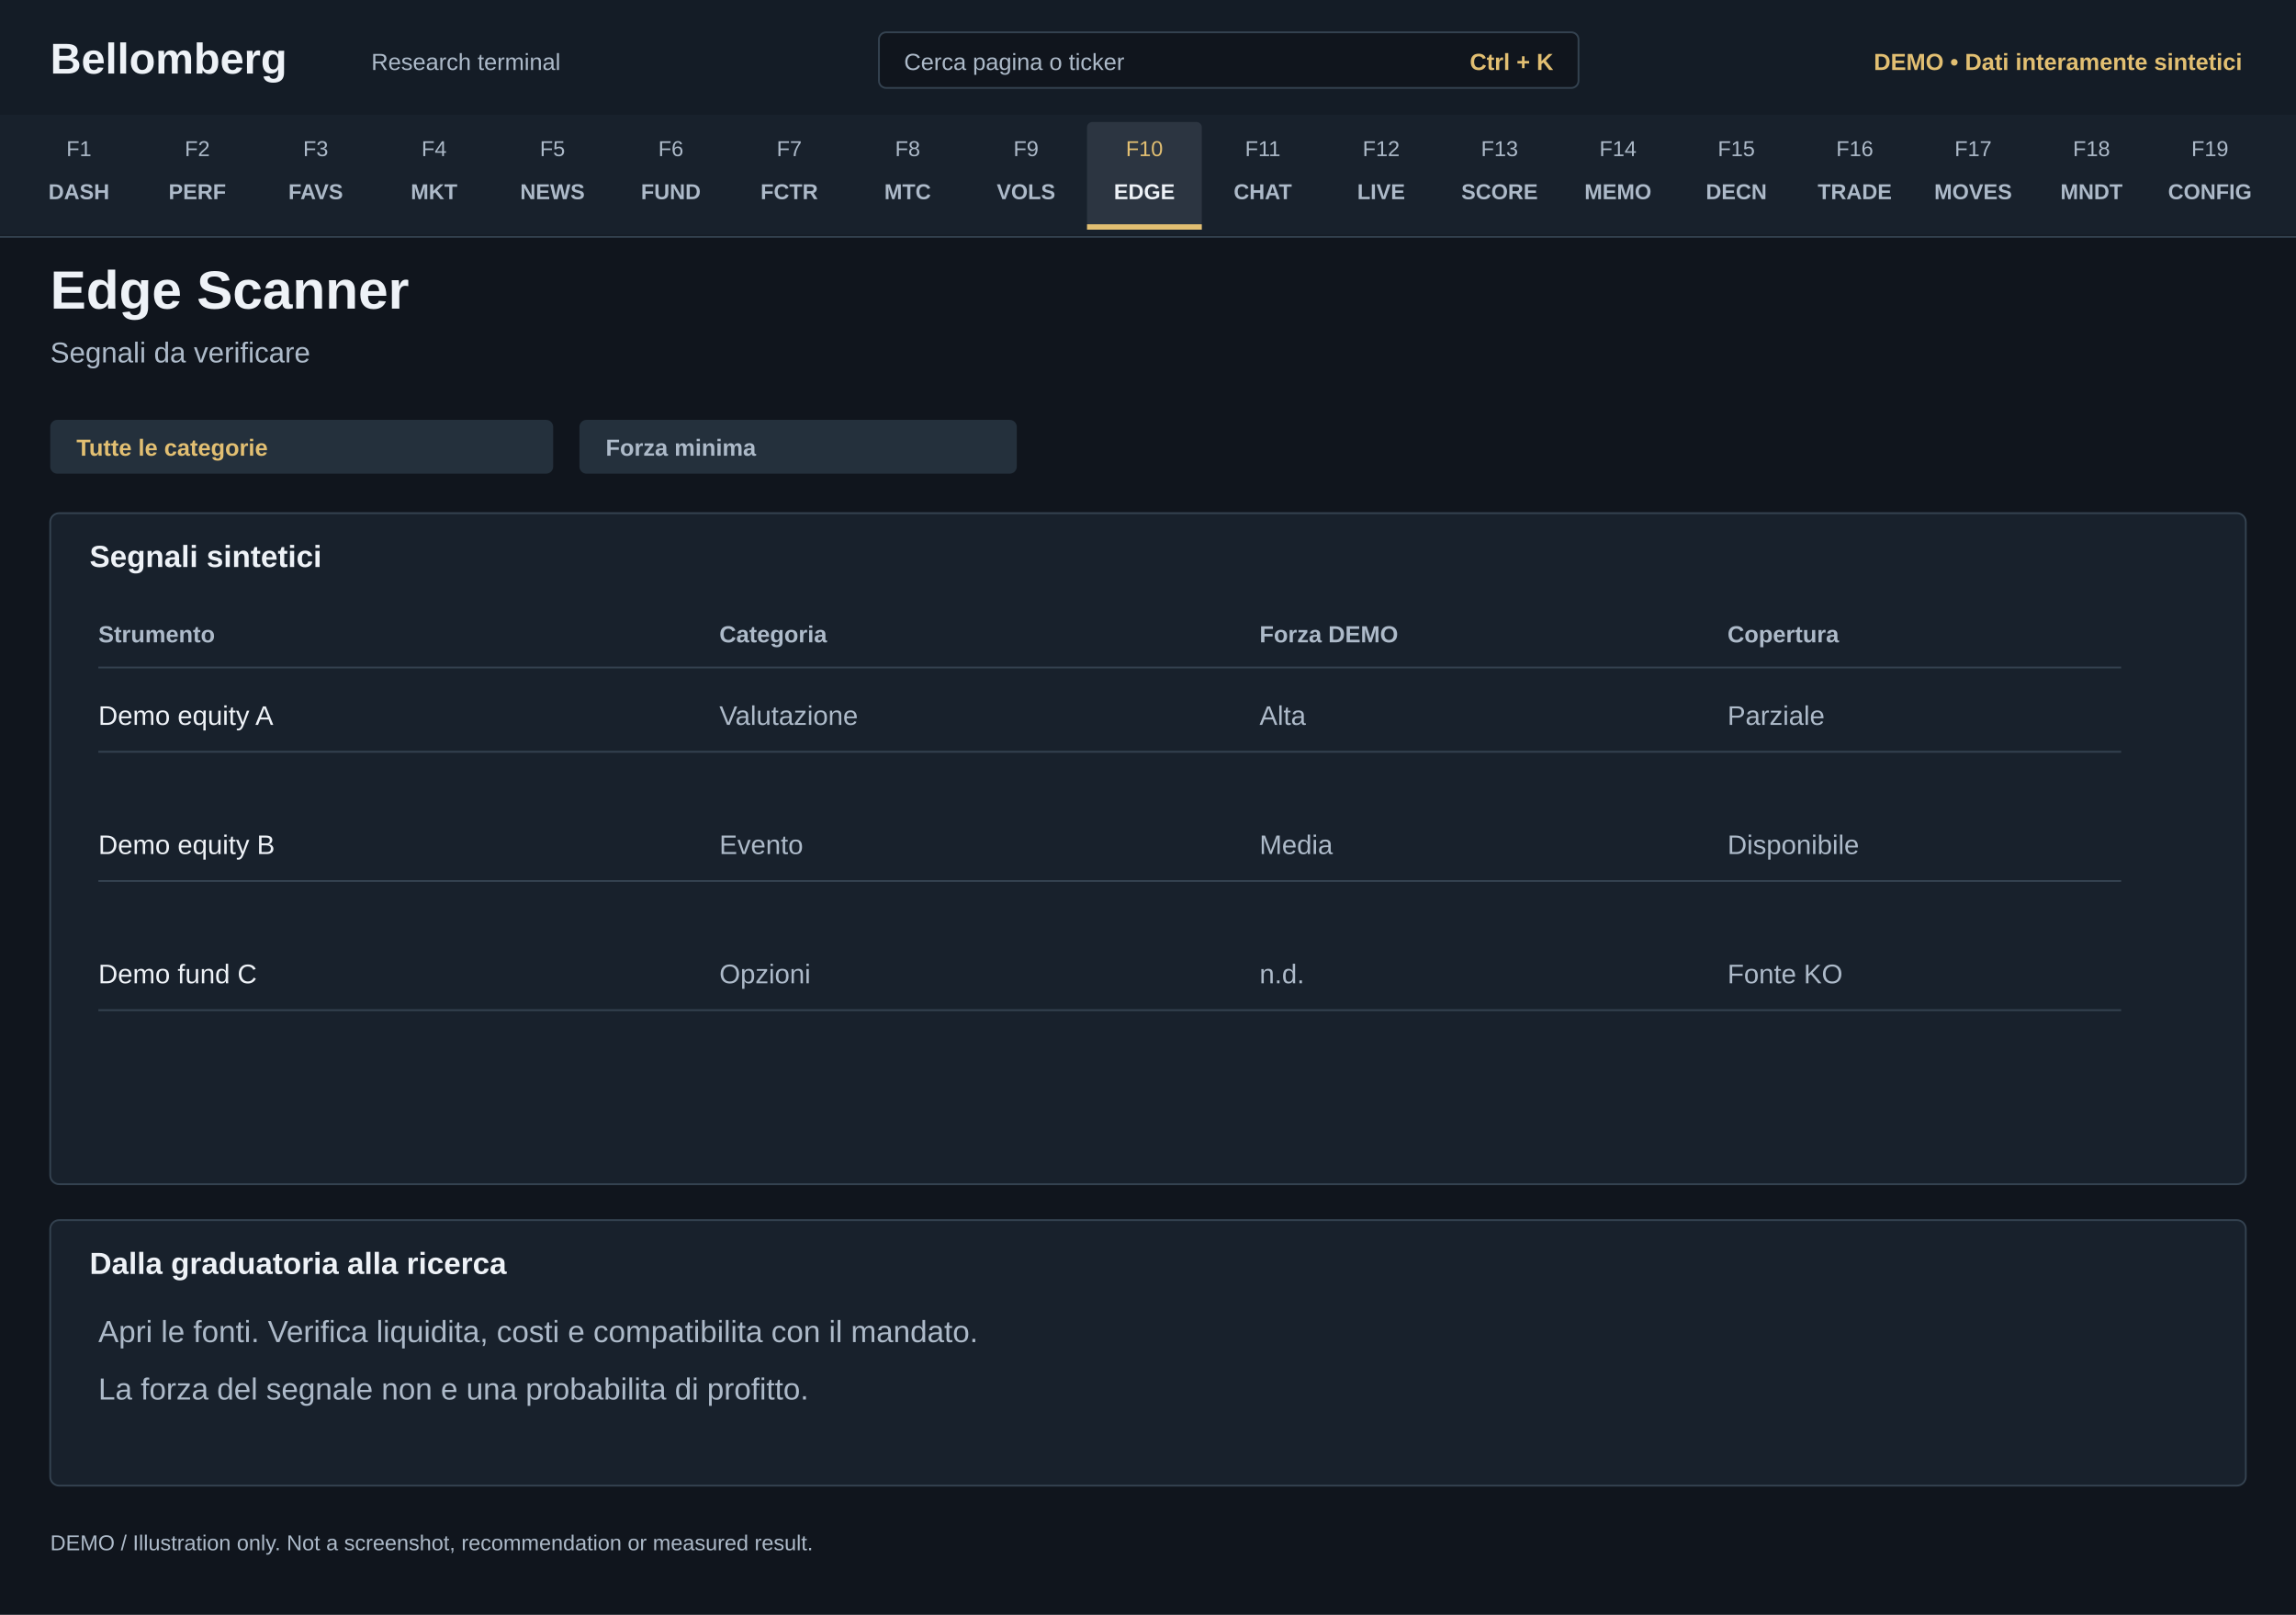
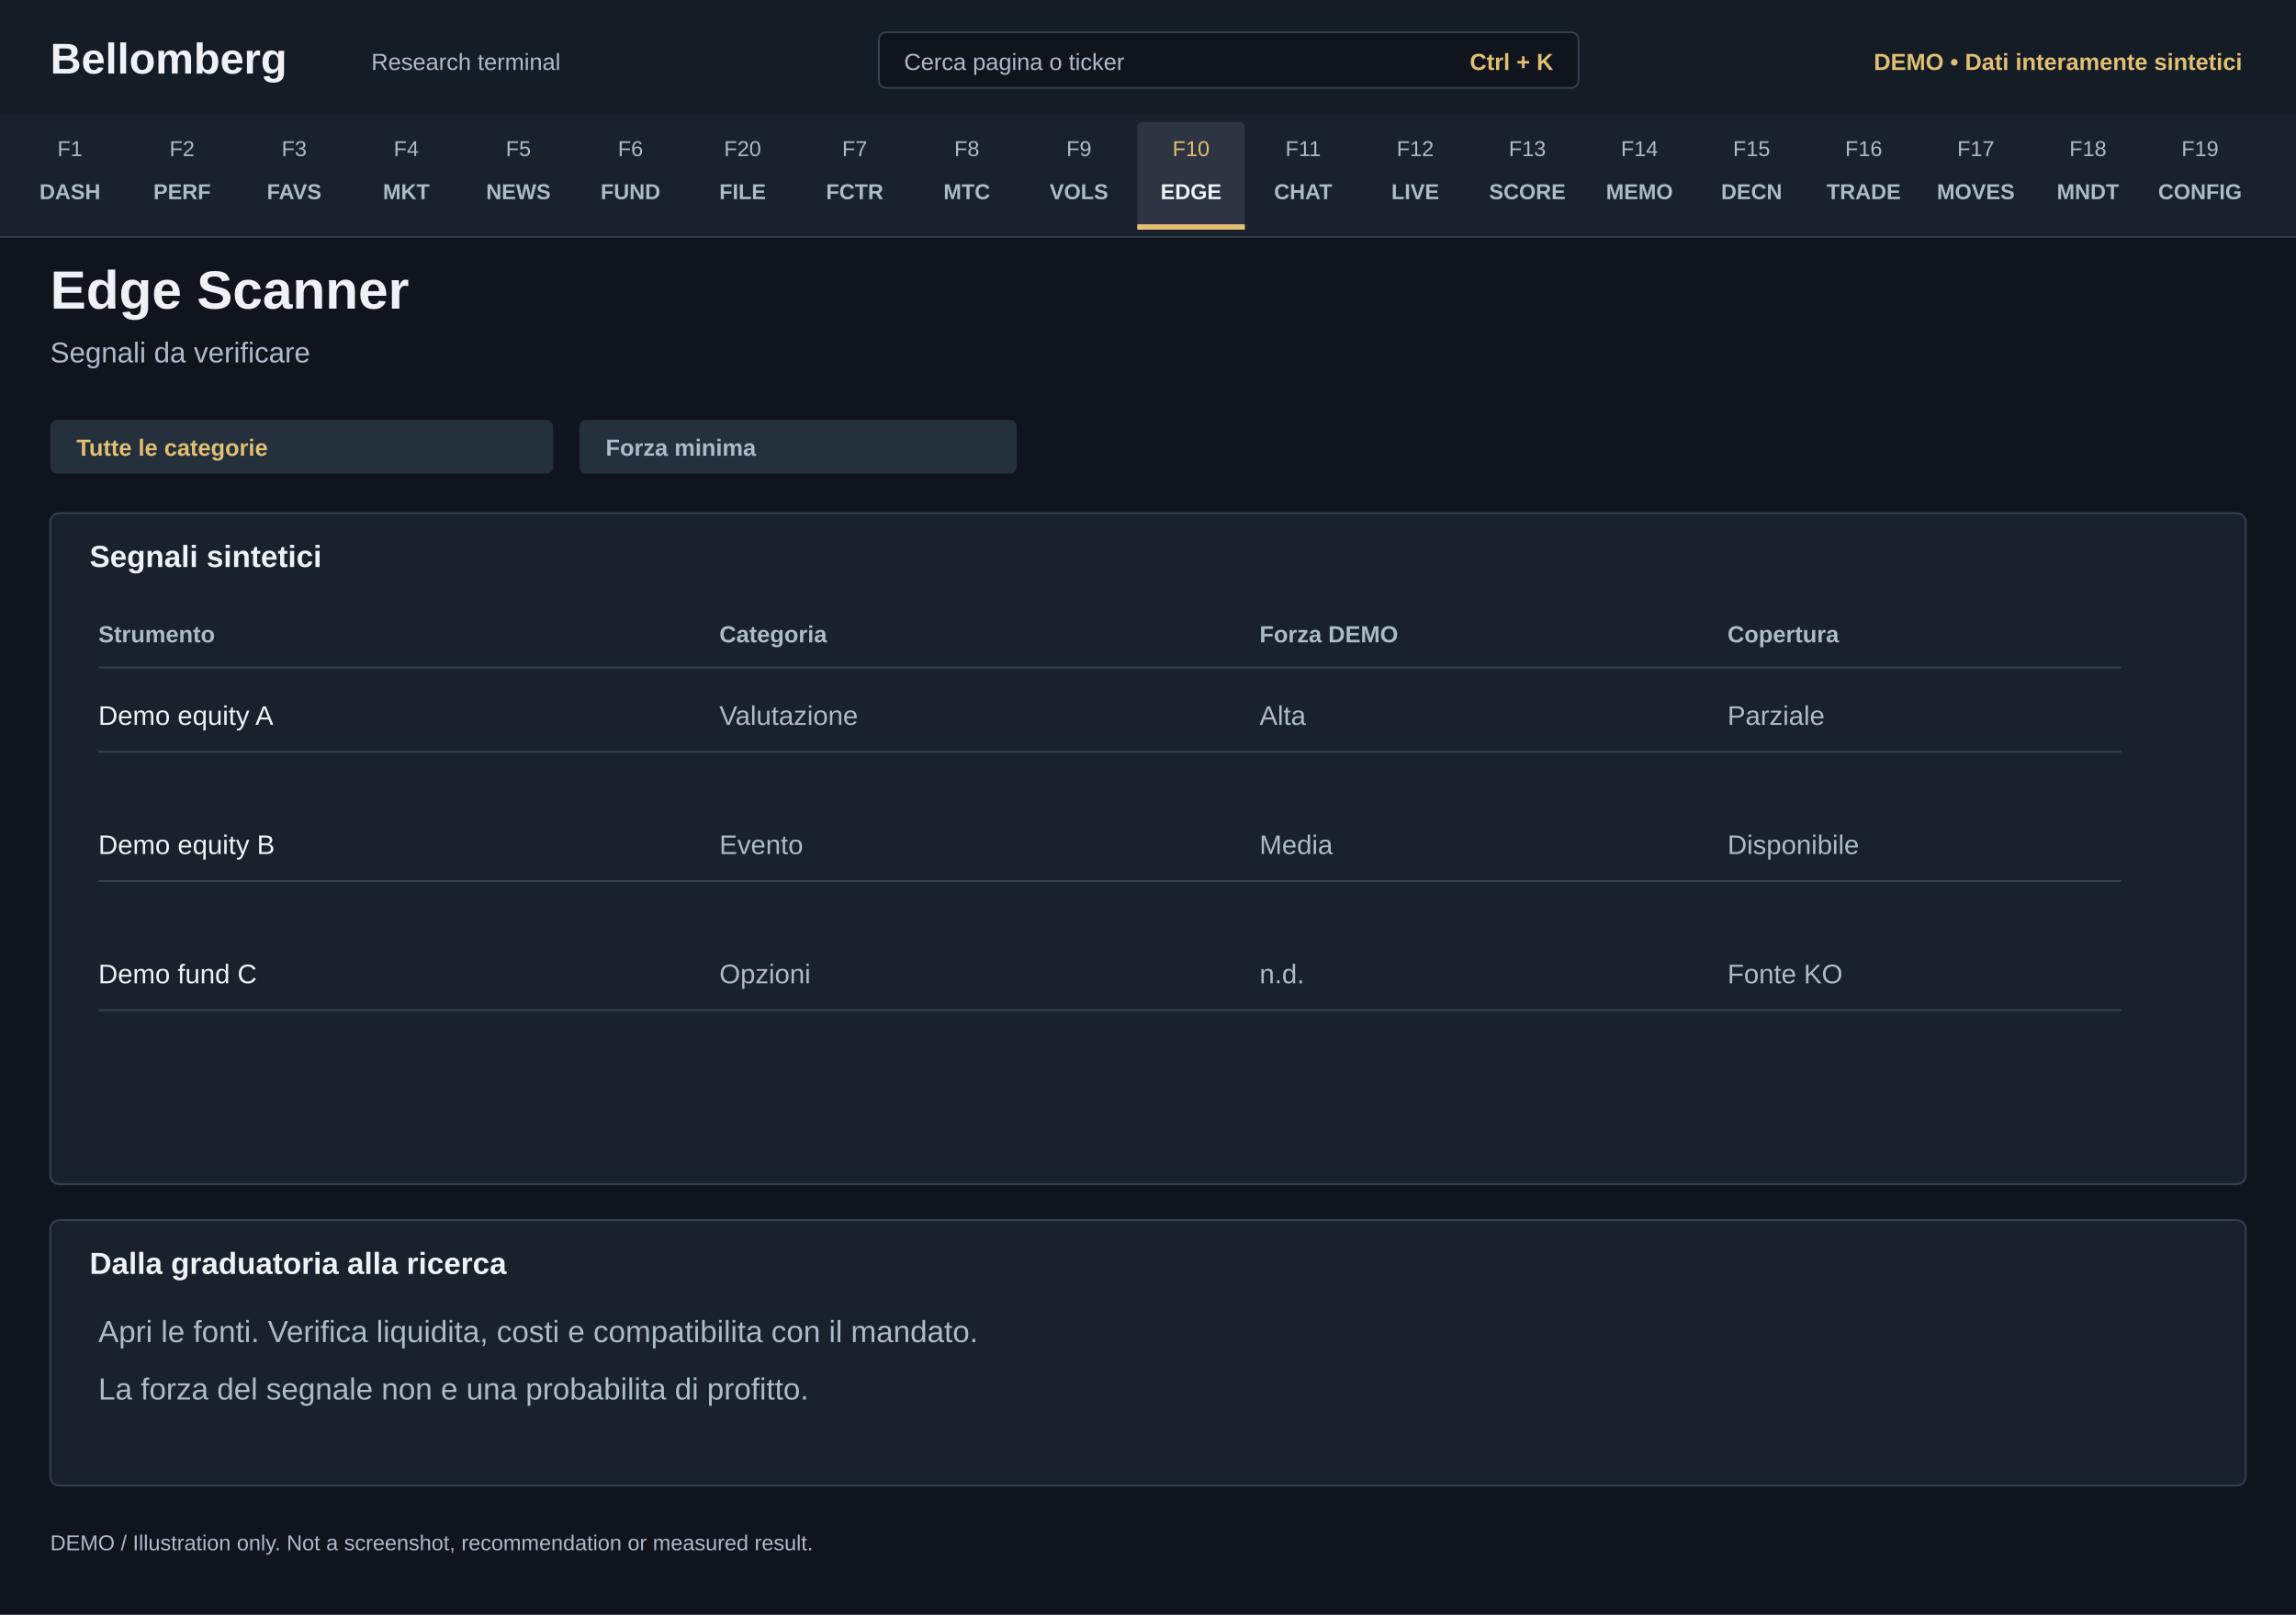
<svg xmlns="http://www.w3.org/2000/svg" width="1280" height="900" viewBox="0 0 1280 900" role="img" aria-labelledby="title desc">
  <style>text{font-family:Segoe UI,Arial,sans-serif} .mono{font-family:Consolas,monospace}</style>
  <rect x="0" y="0" width="1280" height="900" rx="0" fill="#10151d" />
  <rect x="0" y="0" width="1280" height="64" rx="0" fill="#141c26" />
  <text x="28" y="41" font-size="24" fill="#eef2f7" font-weight="650" text-anchor="start">Bellomberg</text>
  <text x="207" y="39" font-size="13" fill="#adbac9" font-weight="400" text-anchor="start">Research terminal</text>
  <rect x="490" y="18" width="390" height="31" rx="4" fill="#10151d" stroke="#344250" />
  <text x="504" y="39" font-size="13" fill="#adbac9" font-weight="400" text-anchor="start">Cerca pagina o ticker</text>
  <text x="866" y="39" font-size="13" fill="#e2bf72" font-weight="600" text-anchor="end">Ctrl + K</text>
  <text x="1250" y="39" font-size="13" fill="#e2bf72" font-weight="650" text-anchor="end">DEMO • Dati interamente sintetici</text>
  <rect x="0" y="64" width="1280" height="67" rx="0" fill="#18212c" />
-   <g id="navigation" aria-label="Navigation F1 to F19">
-     <text x="44" y="87" font-size="12" fill="#adbac9" font-weight="400" text-anchor="middle">F1</text>
-     <text x="44" y="111" font-size="12" fill="#adbac9" font-weight="600" text-anchor="middle">DASH</text>
-     <text x="110" y="87" font-size="12" fill="#adbac9" font-weight="400" text-anchor="middle">F2</text>
-     <text x="110" y="111" font-size="12" fill="#adbac9" font-weight="600" text-anchor="middle">PERF</text>
-     <text x="176" y="87" font-size="12" fill="#adbac9" font-weight="400" text-anchor="middle">F3</text>
-     <text x="176" y="111" font-size="12" fill="#adbac9" font-weight="600" text-anchor="middle">FAVS</text>
-     <text x="242" y="87" font-size="12" fill="#adbac9" font-weight="400" text-anchor="middle">F4</text>
-     <text x="242" y="111" font-size="12" fill="#adbac9" font-weight="600" text-anchor="middle">MKT</text>
-     <text x="308" y="87" font-size="12" fill="#adbac9" font-weight="400" text-anchor="middle">F5</text>
-     <text x="308" y="111" font-size="12" fill="#adbac9" font-weight="600" text-anchor="middle">NEWS</text>
-     <text x="374" y="87" font-size="12" fill="#adbac9" font-weight="400" text-anchor="middle">F6</text>
-     <text x="374" y="111" font-size="12" fill="#adbac9" font-weight="600" text-anchor="middle">FUND</text>
-     <text x="440" y="87" font-size="12" fill="#adbac9" font-weight="400" text-anchor="middle">F7</text>
-     <text x="440" y="111" font-size="12" fill="#adbac9" font-weight="600" text-anchor="middle">FCTR</text>
-     <text x="506" y="87" font-size="12" fill="#adbac9" font-weight="400" text-anchor="middle">F8</text>
-     <text x="506" y="111" font-size="12" fill="#adbac9" font-weight="600" text-anchor="middle">MTC</text>
-     <text x="572" y="87" font-size="12" fill="#adbac9" font-weight="400" text-anchor="middle">F9</text>
-     <text x="572" y="111" font-size="12" fill="#adbac9" font-weight="600" text-anchor="middle">VOLS</text>
-     <rect x="606" y="68" width="64" height="59" rx="3" fill="#2c3541" />
-     <rect x="606" y="125" width="64" height="3" rx="0" fill="#e2bf72" />
-     <text x="638" y="87" font-size="12" fill="#e2bf72" font-weight="400" text-anchor="middle">F10</text>
-     <text x="638" y="111" font-size="12" fill="#eef2f7" font-weight="600" text-anchor="middle">EDGE</text>
-     <text x="704" y="87" font-size="12" fill="#adbac9" font-weight="400" text-anchor="middle">F11</text>
-     <text x="704" y="111" font-size="12" fill="#adbac9" font-weight="600" text-anchor="middle">CHAT</text>
-     <text x="770" y="87" font-size="12" fill="#adbac9" font-weight="400" text-anchor="middle">F12</text>
-     <text x="770" y="111" font-size="12" fill="#adbac9" font-weight="600" text-anchor="middle">LIVE</text>
-     <text x="836" y="87" font-size="12" fill="#adbac9" font-weight="400" text-anchor="middle">F13</text>
-     <text x="836" y="111" font-size="12" fill="#adbac9" font-weight="600" text-anchor="middle">SCORE</text>
-     <text x="902" y="87" font-size="12" fill="#adbac9" font-weight="400" text-anchor="middle">F14</text>
-     <text x="902" y="111" font-size="12" fill="#adbac9" font-weight="600" text-anchor="middle">MEMO</text>
-     <text x="968" y="87" font-size="12" fill="#adbac9" font-weight="400" text-anchor="middle">F15</text>
-     <text x="968" y="111" font-size="12" fill="#adbac9" font-weight="600" text-anchor="middle">DECN</text>
-     <text x="1034" y="87" font-size="12" fill="#adbac9" font-weight="400" text-anchor="middle">F16</text>
-     <text x="1034" y="111" font-size="12" fill="#adbac9" font-weight="600" text-anchor="middle">TRADE</text>
-     <text x="1100" y="87" font-size="12" fill="#adbac9" font-weight="400" text-anchor="middle">F17</text>
-     <text x="1100" y="111" font-size="12" fill="#adbac9" font-weight="600" text-anchor="middle">MOVES</text>
-     <text x="1166" y="87" font-size="12" fill="#adbac9" font-weight="400" text-anchor="middle">F18</text>
-     <text x="1166" y="111" font-size="12" fill="#adbac9" font-weight="600" text-anchor="middle">MNDT</text>
-     <text x="1232" y="87" font-size="12" fill="#adbac9" font-weight="400" text-anchor="middle">F19</text>
-     <text x="1232" y="111" font-size="12" fill="#adbac9" font-weight="600" text-anchor="middle">CONFIG</text>
+   <g id="navigation" aria-label="Navigation F1 to F20">
+     <text x="39.0" y="87" font-size="12" fill="#adbac9" font-weight="400" text-anchor="middle">F1</text>
+     <text x="39.0" y="111" font-size="12" fill="#adbac9" font-weight="600" text-anchor="middle">DASH</text>
+     <text x="101.5" y="87" font-size="12" fill="#adbac9" font-weight="400" text-anchor="middle">F2</text>
+     <text x="101.5" y="111" font-size="12" fill="#adbac9" font-weight="600" text-anchor="middle">PERF</text>
+     <text x="164.0" y="87" font-size="12" fill="#adbac9" font-weight="400" text-anchor="middle">F3</text>
+     <text x="164.0" y="111" font-size="12" fill="#adbac9" font-weight="600" text-anchor="middle">FAVS</text>
+     <text x="226.5" y="87" font-size="12" fill="#adbac9" font-weight="400" text-anchor="middle">F4</text>
+     <text x="226.5" y="111" font-size="12" fill="#adbac9" font-weight="600" text-anchor="middle">MKT</text>
+     <text x="289.0" y="87" font-size="12" fill="#adbac9" font-weight="400" text-anchor="middle">F5</text>
+     <text x="289.0" y="111" font-size="12" fill="#adbac9" font-weight="600" text-anchor="middle">NEWS</text>
+     <text x="351.5" y="87" font-size="12" fill="#adbac9" font-weight="400" text-anchor="middle">F6</text>
+     <text x="351.5" y="111" font-size="12" fill="#adbac9" font-weight="600" text-anchor="middle">FUND</text>
+     <text x="414.0" y="87" font-size="12" fill="#adbac9" font-weight="400" text-anchor="middle">F20</text>
+     <text x="414.0" y="111" font-size="12" fill="#adbac9" font-weight="600" text-anchor="middle">FILE</text>
+     <text x="476.5" y="87" font-size="12" fill="#adbac9" font-weight="400" text-anchor="middle">F7</text>
+     <text x="476.5" y="111" font-size="12" fill="#adbac9" font-weight="600" text-anchor="middle">FCTR</text>
+     <text x="539.0" y="87" font-size="12" fill="#adbac9" font-weight="400" text-anchor="middle">F8</text>
+     <text x="539.0" y="111" font-size="12" fill="#adbac9" font-weight="600" text-anchor="middle">MTC</text>
+     <text x="601.5" y="87" font-size="12" fill="#adbac9" font-weight="400" text-anchor="middle">F9</text>
+     <text x="601.5" y="111" font-size="12" fill="#adbac9" font-weight="600" text-anchor="middle">VOLS</text>
+     <rect x="634.0" y="68" width="60" height="59" rx="3" fill="#2c3541" />
+     <rect x="634.0" y="125" width="60" height="3" rx="0" fill="#e2bf72" />
+     <text x="664.0" y="87" font-size="12" fill="#e2bf72" font-weight="400" text-anchor="middle">F10</text>
+     <text x="664.0" y="111" font-size="12" fill="#eef2f7" font-weight="600" text-anchor="middle">EDGE</text>
+     <text x="726.5" y="87" font-size="12" fill="#adbac9" font-weight="400" text-anchor="middle">F11</text>
+     <text x="726.5" y="111" font-size="12" fill="#adbac9" font-weight="600" text-anchor="middle">CHAT</text>
+     <text x="789.0" y="87" font-size="12" fill="#adbac9" font-weight="400" text-anchor="middle">F12</text>
+     <text x="789.0" y="111" font-size="12" fill="#adbac9" font-weight="600" text-anchor="middle">LIVE</text>
+     <text x="851.5" y="87" font-size="12" fill="#adbac9" font-weight="400" text-anchor="middle">F13</text>
+     <text x="851.5" y="111" font-size="12" fill="#adbac9" font-weight="600" text-anchor="middle">SCORE</text>
+     <text x="914.0" y="87" font-size="12" fill="#adbac9" font-weight="400" text-anchor="middle">F14</text>
+     <text x="914.0" y="111" font-size="12" fill="#adbac9" font-weight="600" text-anchor="middle">MEMO</text>
+     <text x="976.5" y="87" font-size="12" fill="#adbac9" font-weight="400" text-anchor="middle">F15</text>
+     <text x="976.5" y="111" font-size="12" fill="#adbac9" font-weight="600" text-anchor="middle">DECN</text>
+     <text x="1039.0" y="87" font-size="12" fill="#adbac9" font-weight="400" text-anchor="middle">F16</text>
+     <text x="1039.0" y="111" font-size="12" fill="#adbac9" font-weight="600" text-anchor="middle">TRADE</text>
+     <text x="1101.5" y="87" font-size="12" fill="#adbac9" font-weight="400" text-anchor="middle">F17</text>
+     <text x="1101.5" y="111" font-size="12" fill="#adbac9" font-weight="600" text-anchor="middle">MOVES</text>
+     <text x="1164.0" y="87" font-size="12" fill="#adbac9" font-weight="400" text-anchor="middle">F18</text>
+     <text x="1164.0" y="111" font-size="12" fill="#adbac9" font-weight="600" text-anchor="middle">MNDT</text>
+     <text x="1226.5" y="87" font-size="12" fill="#adbac9" font-weight="400" text-anchor="middle">F19</text>
+     <text x="1226.5" y="111" font-size="12" fill="#adbac9" font-weight="600" text-anchor="middle">CONFIG</text>
  </g>
  <line x1="0" y1="132" x2="1280" y2="132" stroke="#344250" stroke-width="1" />
  <text x="28.0" y="172" font-size="30" fill="#eef2f7" font-weight="650" text-anchor="start">Edge Scanner</text>
  <text x="28.0" y="202" font-size="16" fill="#adbac9" font-weight="400" text-anchor="start">Segnali da verificare</text>
  <text x="28.0" y="864" font-size="12" fill="#adbac9" font-weight="400" text-anchor="start">DEMO  /  Illustration only. Not a screenshot, recommendation or measured result.</text>
  <rect x="28.0" y="234" width="280.398" height="30" rx="4" fill="#24303c" />
  <text x="42.629" y="254" font-size="13" fill="#e2bf72" font-weight="600" text-anchor="start">Tutte le categorie</text>
  <rect x="323.028" y="234" width="243.825" height="30" rx="4" fill="#24303c" />
  <text x="337.657" y="254" font-size="13" fill="#adbac9" font-weight="600" text-anchor="start">Forza minima</text>
  <rect x="28.0" y="286" width="1224.0" height="374" rx="5" fill="#18212c" stroke="#344250" />
  <text x="49.944" y="316" font-size="17" fill="#eef2f7" font-weight="600" text-anchor="start">Segnali sintetici</text>
  <text x="54.821" y="358" font-size="13" fill="#adbac9" font-weight="600" text-anchor="start">Strumento</text>
  <text x="401.052" y="358" font-size="13" fill="#adbac9" font-weight="600" text-anchor="start">Categoria</text>
  <text x="702.175" y="358" font-size="13" fill="#adbac9" font-weight="600" text-anchor="start">Forza DEMO</text>
  <text x="963.068" y="358" font-size="13" fill="#adbac9" font-weight="600" text-anchor="start">Copertura</text>
  <line x1="54.821" y1="372" x2="1182.51" y2="372" stroke="#344250" stroke-width="1" />
  <text x="54.821" y="404" font-size="15" fill="#eef2f7" font-weight="400" text-anchor="start">Demo equity A</text>
  <text x="401.052" y="404" font-size="15" fill="#adbac9" font-weight="400" text-anchor="start">Valutazione</text>
  <text x="702.175" y="404" font-size="15" fill="#adbac9" font-weight="400" text-anchor="start">Alta</text>
  <text x="963.068" y="404" font-size="15" fill="#adbac9" font-weight="400" text-anchor="start">Parziale</text>
  <line x1="54.821" y1="419" x2="1182.51" y2="419" stroke="#344250" stroke-width="1" />
  <text x="54.821" y="476" font-size="15" fill="#eef2f7" font-weight="400" text-anchor="start">Demo equity B</text>
  <text x="401.052" y="476" font-size="15" fill="#adbac9" font-weight="400" text-anchor="start">Evento</text>
  <text x="702.175" y="476" font-size="15" fill="#adbac9" font-weight="400" text-anchor="start">Media</text>
  <text x="963.068" y="476" font-size="15" fill="#adbac9" font-weight="400" text-anchor="start">Disponibile</text>
  <line x1="54.821" y1="491" x2="1182.51" y2="491" stroke="#344250" stroke-width="1" />
  <text x="54.821" y="548" font-size="15" fill="#eef2f7" font-weight="400" text-anchor="start">Demo fund C</text>
  <text x="401.052" y="548" font-size="15" fill="#adbac9" font-weight="400" text-anchor="start">Opzioni</text>
  <text x="702.175" y="548" font-size="15" fill="#adbac9" font-weight="400" text-anchor="start">n.d.</text>
  <text x="963.068" y="548" font-size="15" fill="#adbac9" font-weight="400" text-anchor="start">Fonte KO</text>
  <line x1="54.821" y1="563" x2="1182.51" y2="563" stroke="#344250" stroke-width="1" />
  <rect x="28.0" y="680" width="1224.0" height="148" rx="5" fill="#18212c" stroke="#344250" />
  <text x="49.944" y="710" font-size="17" fill="#eef2f7" font-weight="600" text-anchor="start">Dalla graduatoria alla ricerca</text>
  <text x="54.821" y="748" font-size="17" fill="#adbac9" font-weight="400" text-anchor="start">Apri le fonti. Verifica liquidita, costi e compatibilita con il mandato.</text>
  <text x="54.821" y="780" font-size="17" fill="#adbac9" font-weight="400" text-anchor="start">La forza del segnale non e una probabilita di profitto.</text>
</svg>
